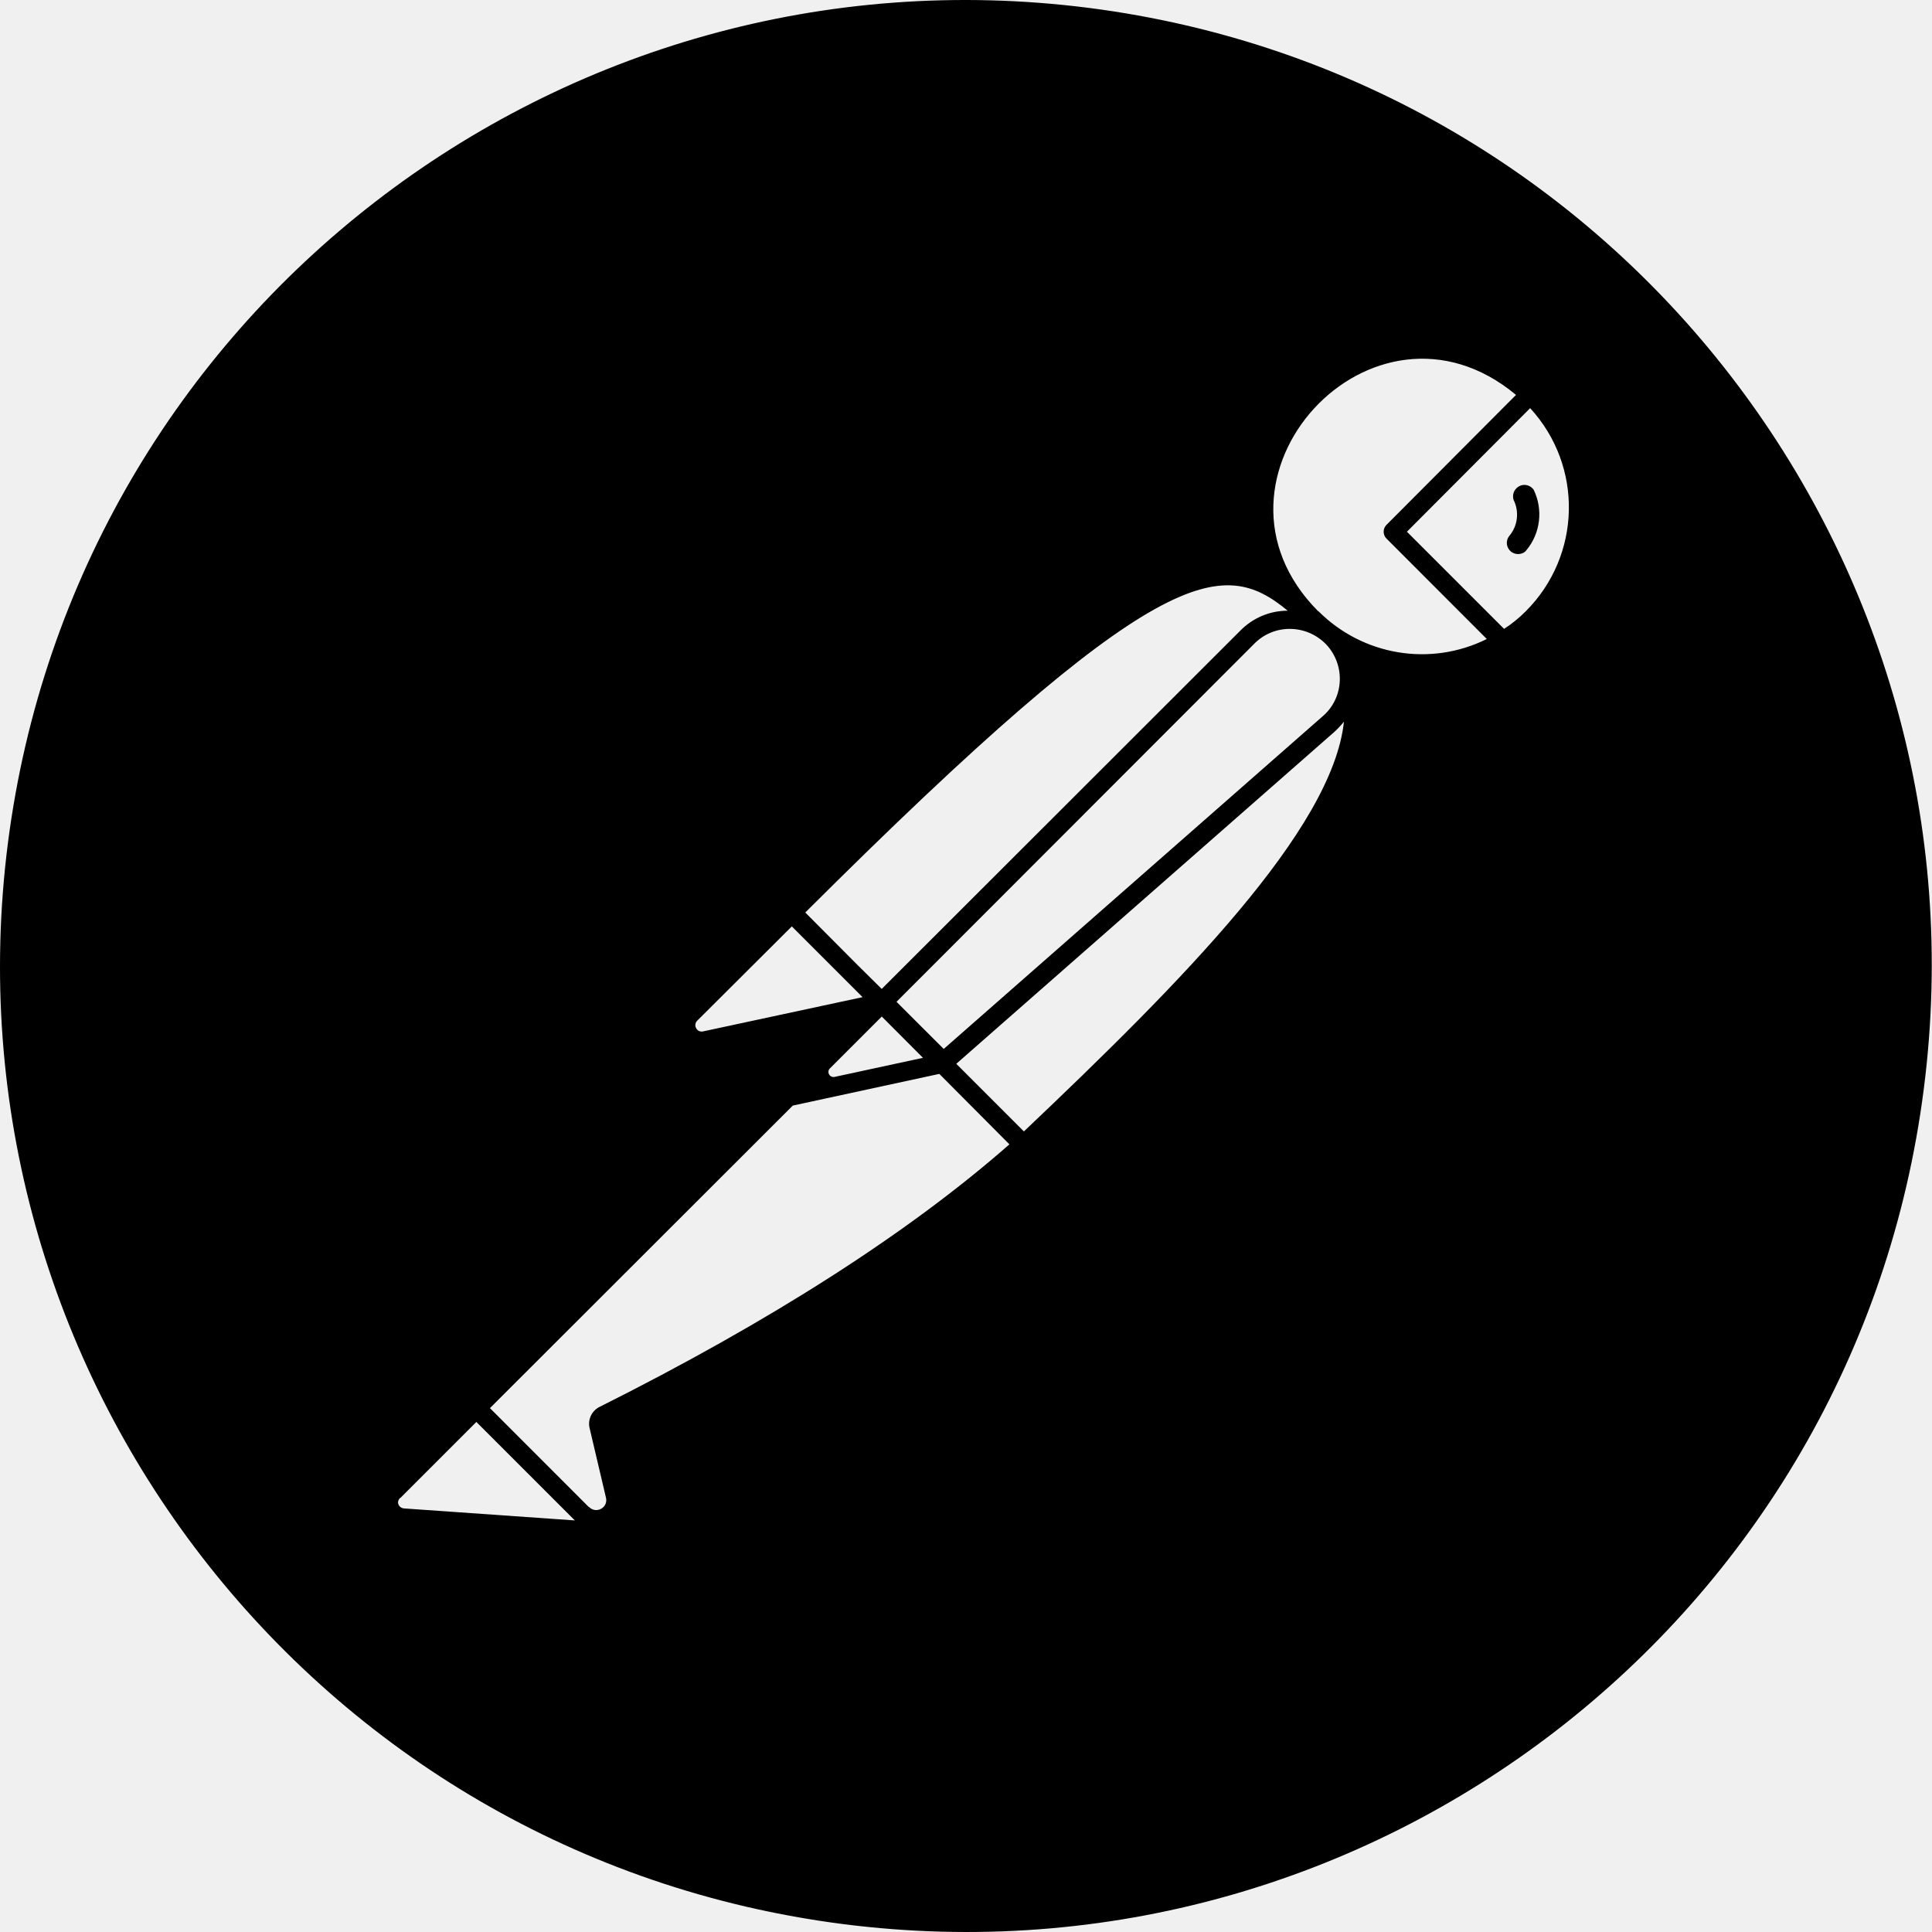
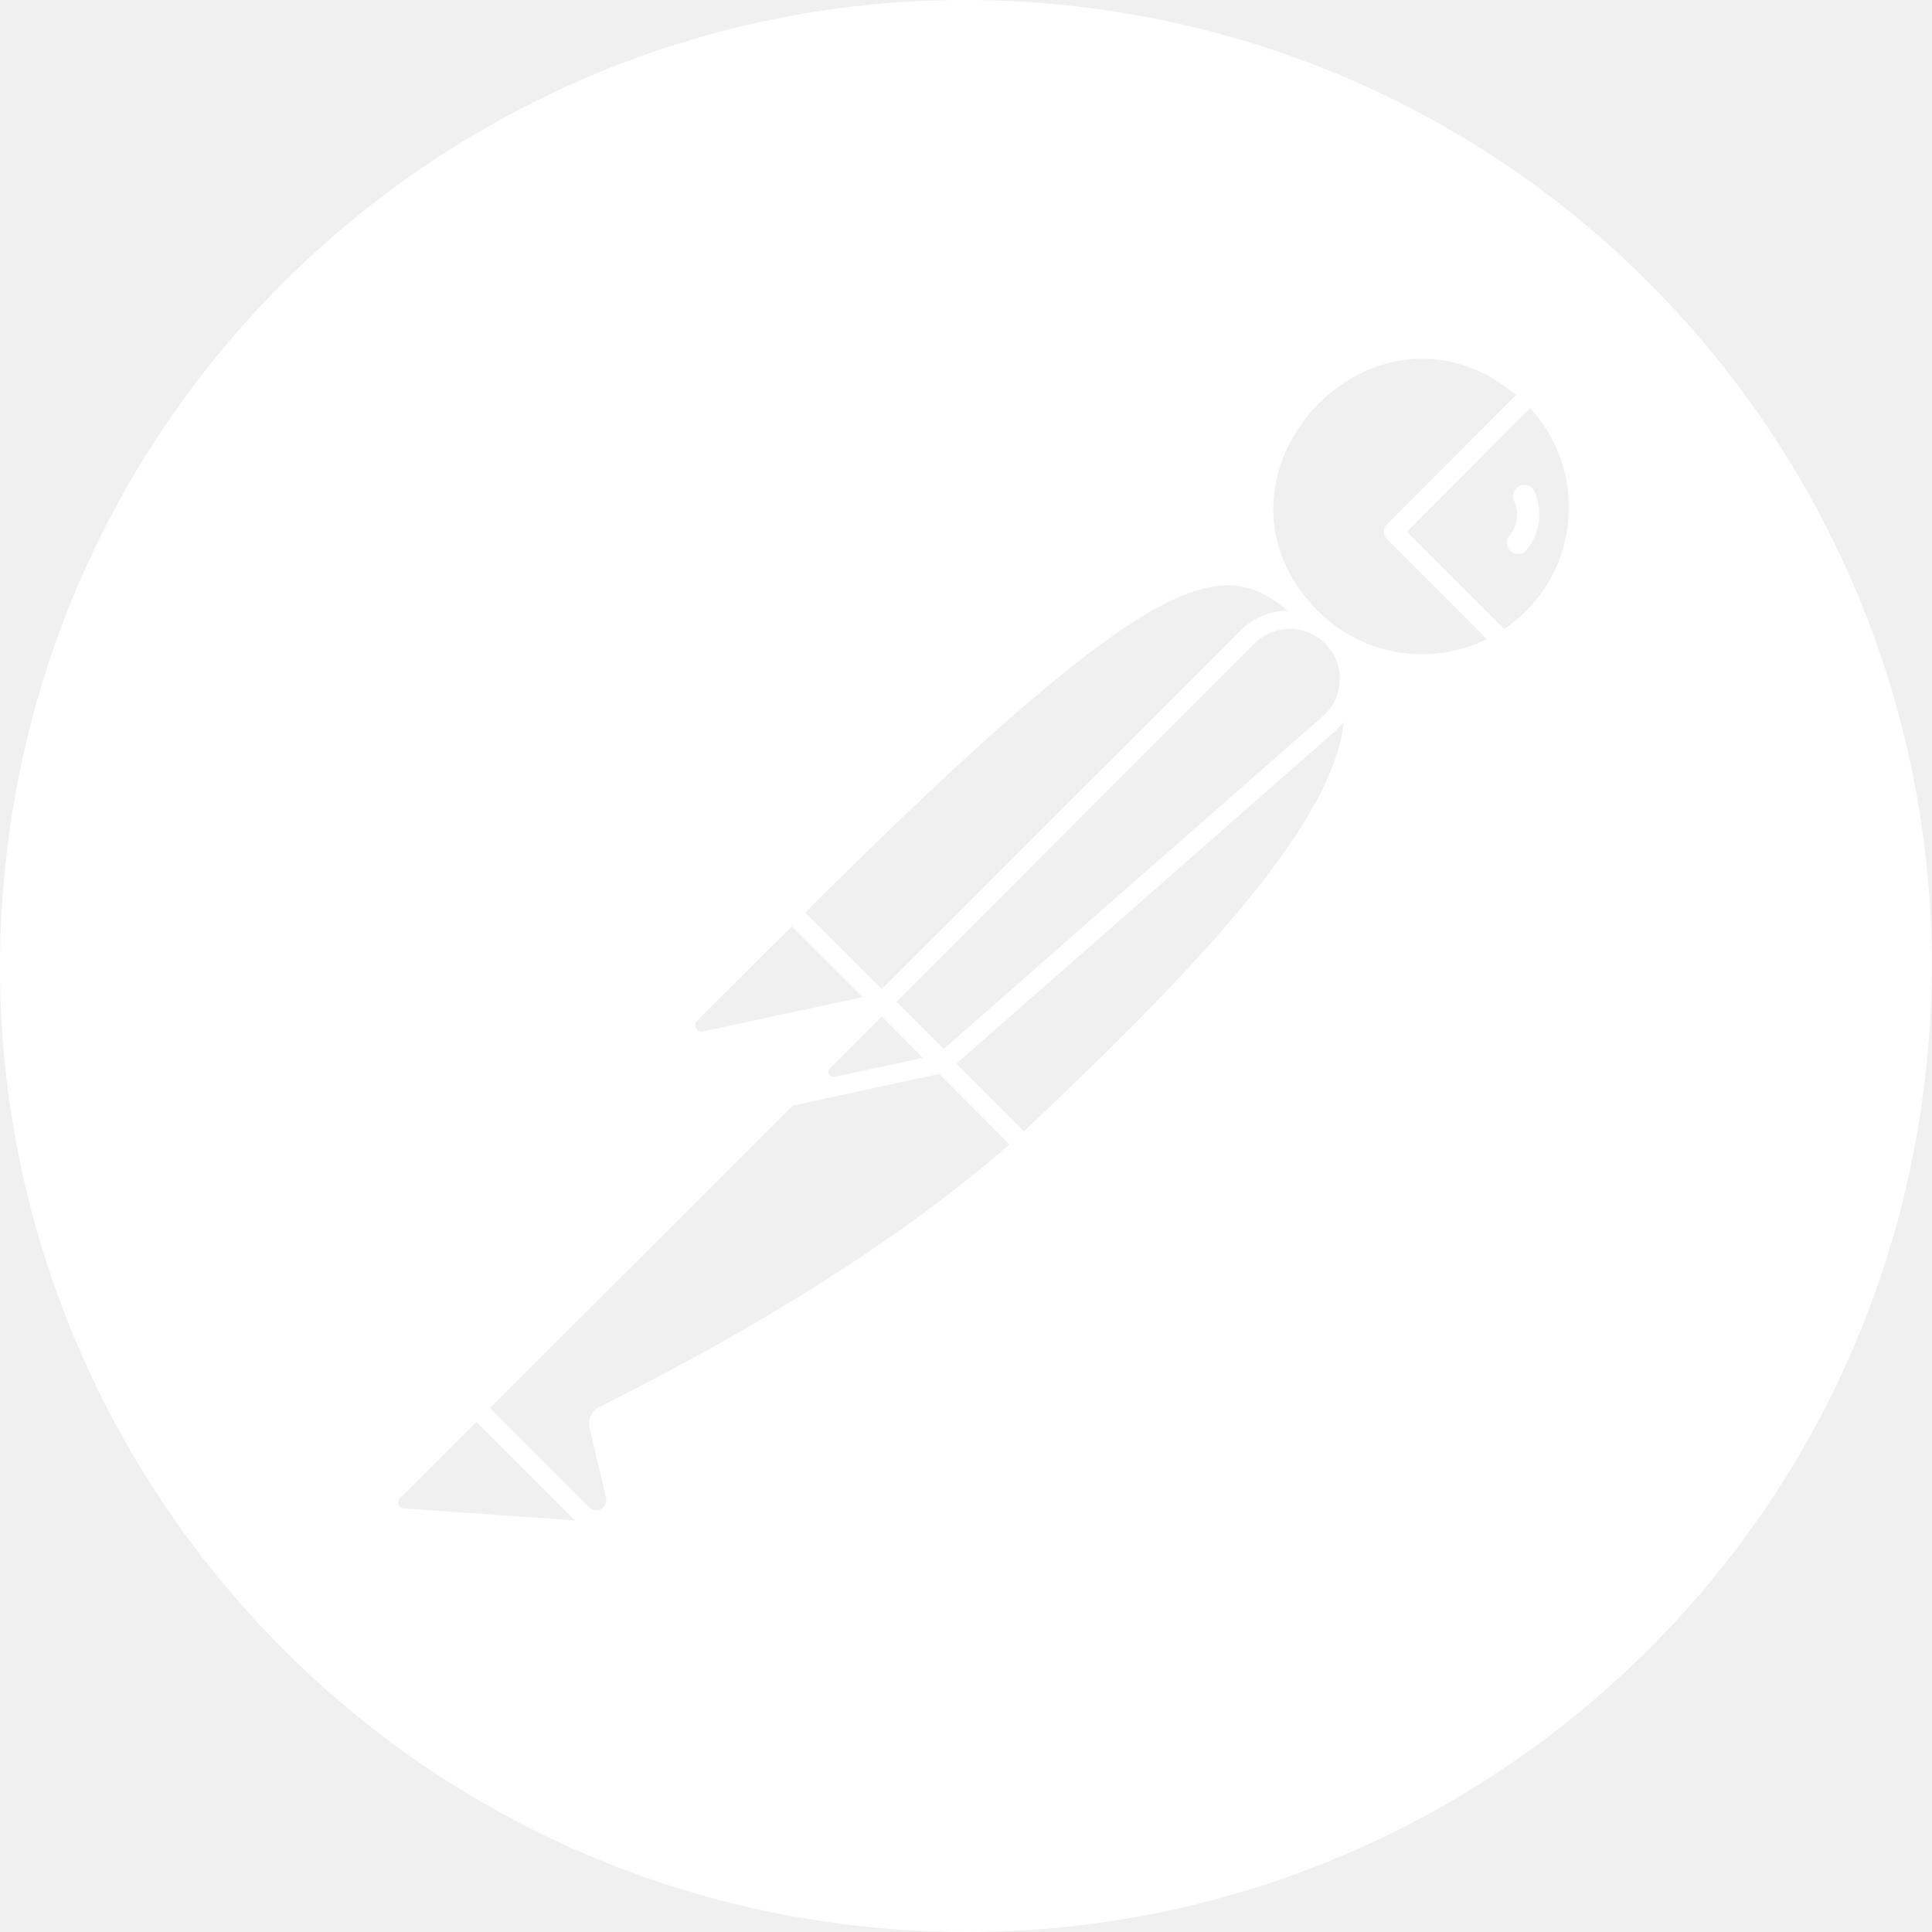
- <svg xmlns="http://www.w3.org/2000/svg" fill="#000000" width="800px" height="800px" viewBox="0 0 32 32">
-   <path d="M18.036 0.131c-8.765-1.12-16.781 5.067-17.905 13.833-1.12 8.765 5.067 16.781 13.833 17.905 8.765 1.12 16.781-5.067 17.9-13.833 1.125-8.765-5.061-16.781-13.828-17.905zM21.328 10.115c-0.297 0-0.579 0.12-0.787 0.333l-5.937 5.932-0.411-0.407-0.855-0.859c5.849-5.833 6.907-5.891 7.989-5zM14.849 16.593l5.916-5.921c0.328-0.344 0.875-0.339 1.204 0.005 0.323 0.349 0.291 0.896-0.073 1.197l-6.265 5.5zM15.287 17.521l-1.469 0.317c-0.031 0.005-0.072-0.011-0.088-0.047-0.016-0.032-0.011-0.068 0.016-0.095l0.859-0.859zM11.547 16.907l1.568-1.563 1.172 1.172-2.641 0.567c-0.047 0.011-0.093-0.009-0.115-0.052-0.025-0.041-0.015-0.093 0.016-0.124zM6.688 24.984c-0.057-0.005-0.1-0.057-0.095-0.109 0.005-0.025 0.016-0.047 0.032-0.063h0.005l1.26-1.26 1.631 1.631zM9.921 23.307c-0.124 0.068-0.187 0.209-0.156 0.344l0.271 1.152c0.043 0.167-0.161 0.28-0.281 0.156h-0.005l-1.635-1.636 5.016-5.011 2.427-0.525 1.161 1.167c-1.672 1.468-3.959 2.932-6.797 4.353zM16.959 18.74l-1.12-1.12 6.265-5.5c0.057-0.052 0.109-0.109 0.156-0.167-0.192 1.792-2.703 4.323-5.301 6.787zM21.839 10.125h-0.005c-2.183-2.193 0.901-5.563 3.276-3.584l-2.145 2.152c-0.063 0.061-0.063 0.167 0 0.228l1.661 1.663c-0.932 0.463-2.052 0.276-2.787-0.459zM25.271 10.125c-0.109 0.109-0.229 0.208-0.359 0.291l-1.609-1.609 2.041-2.047c0.885 0.964 0.849 2.443-0.073 3.365zM25.14 8.068c-0.067 0.047-0.093 0.129-0.072 0.208 0.099 0.197 0.072 0.432-0.068 0.599-0.068 0.084-0.052 0.199 0.031 0.265 0.032 0.021 0.068 0.037 0.109 0.037 0.057 0 0.111-0.021 0.141-0.063 0.235-0.281 0.281-0.677 0.12-1.005-0.063-0.083-0.177-0.104-0.261-0.041z" />
+ <svg xmlns="http://www.w3.org/2000/svg" width="800" height="800" viewBox="0 0 800 800" fill="none">
+   <g clip-path="url(#clip0_2317_4)">
+     <path d="M450.899 3.274C231.774 -24.726 31.374 129.949 3.274 349.099C-24.726 568.224 129.949 768.624 349.099 796.724C568.224 824.724 768.624 670.049 796.599 450.899C824.724 231.774 670.074 31.374 450.899 3.274ZM533.199 252.874C525.774 252.874 518.724 255.874 513.524 261.199L365.099 409.499L354.824 399.324L333.449 377.849C479.674 232.024 506.124 230.574 533.174 252.849L533.199 252.874ZM371.224 414.824L519.124 266.799C527.324 258.199 540.999 258.324 549.224 266.924C557.299 275.649 556.499 289.324 547.399 296.849L390.774 434.349L371.224 414.824ZM382.174 438.024L345.449 445.949C344.674 446.074 343.649 445.674 343.249 444.774C342.849 443.974 342.974 443.074 343.649 442.399L365.124 420.924L382.174 438.024ZM288.674 422.674L327.874 383.599L357.174 412.899L291.149 427.074C289.974 427.349 288.824 426.849 288.274 425.774C287.649 424.749 287.899 423.449 288.674 422.674ZM167.199 624.599C165.774 624.474 164.699 623.174 164.824 621.874C164.949 621.249 165.224 620.699 165.624 620.299H165.749L197.249 588.799L238.024 629.574L167.199 624.599ZM248.024 582.674C244.924 584.374 243.349 587.899 244.124 591.274L250.899 620.074C251.974 624.249 246.874 627.074 243.874 623.974H243.749L202.874 583.074L328.274 457.799L388.949 444.674L417.974 473.849C376.174 510.549 318.999 547.149 248.049 582.674H248.024ZM423.974 468.499L395.974 440.499L552.599 302.999C554.024 301.699 555.324 300.274 556.499 298.824C551.699 343.624 488.924 406.899 423.974 468.499ZM545.974 253.124H545.849C491.274 198.299 568.374 114.049 627.749 163.524L574.124 217.324C572.549 218.849 572.549 221.499 574.124 223.024L615.649 264.599C592.349 276.174 564.349 271.499 545.974 253.124ZM631.774 253.124C629.049 255.849 626.049 258.324 622.799 260.399L582.574 220.174L633.599 168.999C655.724 193.099 654.824 230.074 631.774 253.124ZM628.499 201.699C626.824 202.874 626.174 204.924 626.699 206.899C629.174 211.824 628.499 217.699 624.999 221.874C623.299 223.974 623.699 226.849 625.774 228.499C626.574 229.024 627.474 229.424 628.499 229.424C629.924 229.424 631.274 228.899 632.024 227.849C637.899 220.824 639.049 210.924 635.024 202.724C633.449 200.649 630.599 200.124 628.499 201.699Z" fill="white" />
+   </g>
+   <defs>
+     <clipPath id="clip0_2317_4">
+       <rect width="800" height="800" fill="white" />
+     </clipPath>
+   </defs>
</svg>
